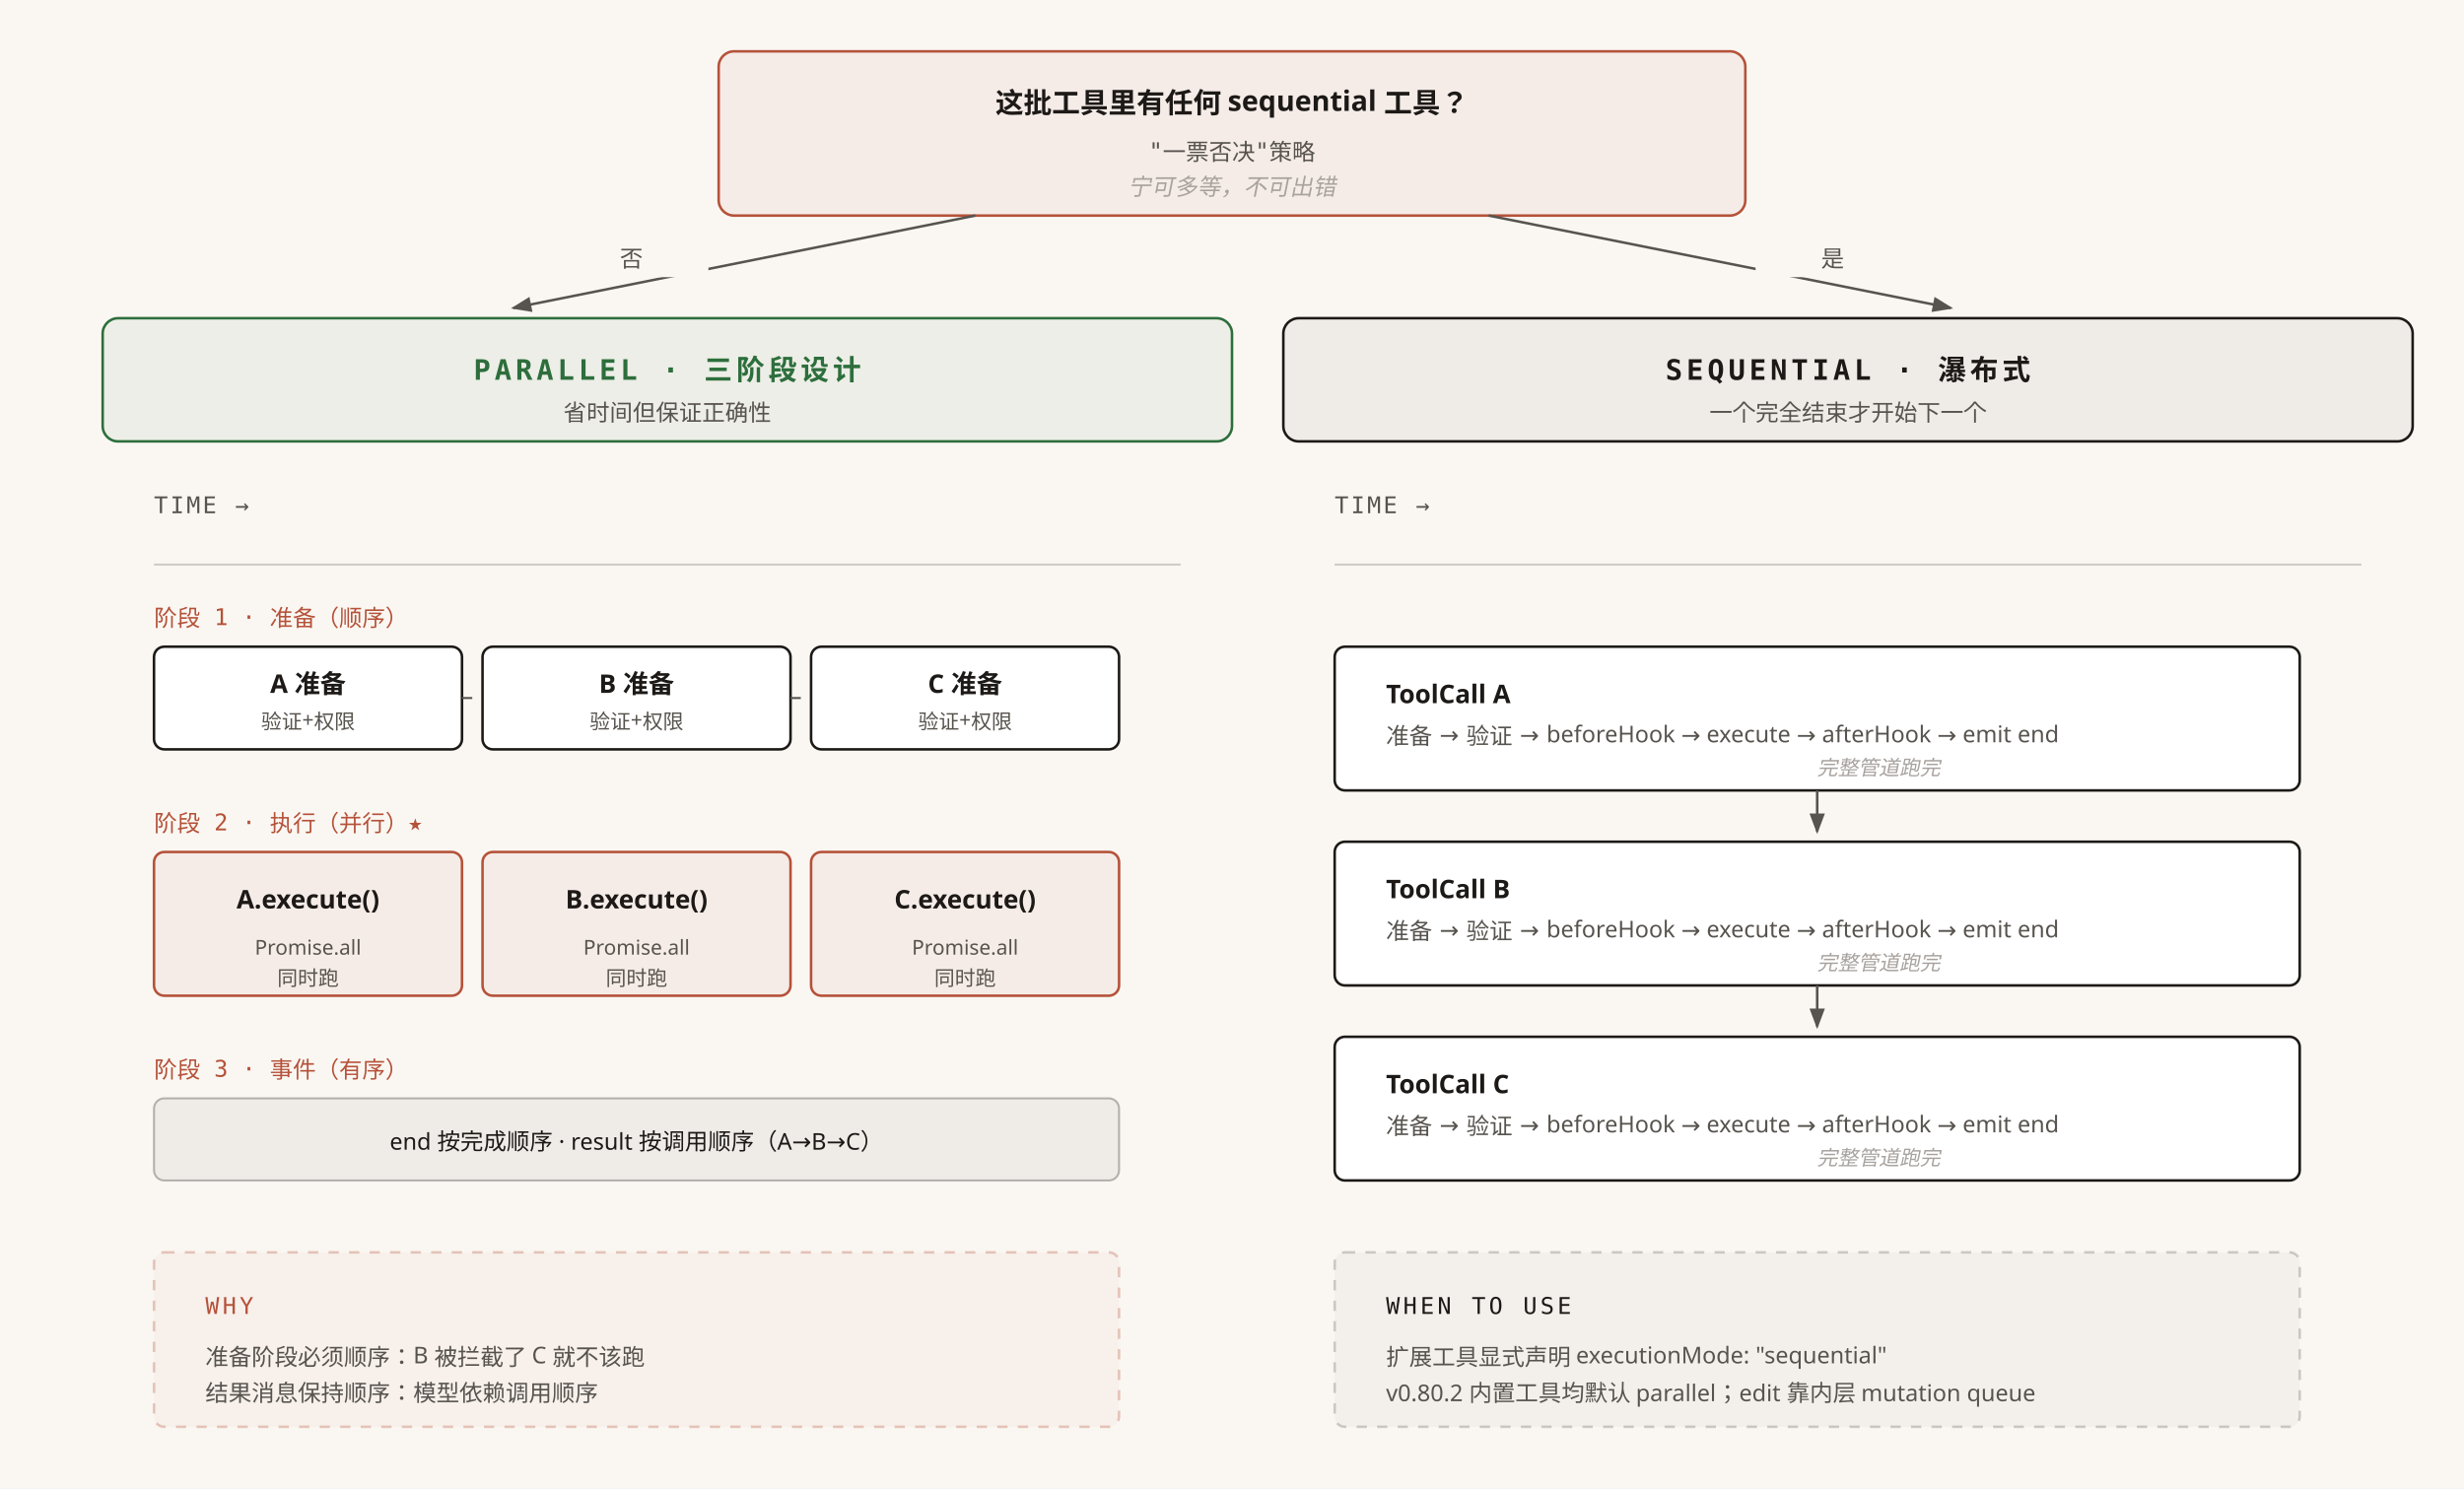
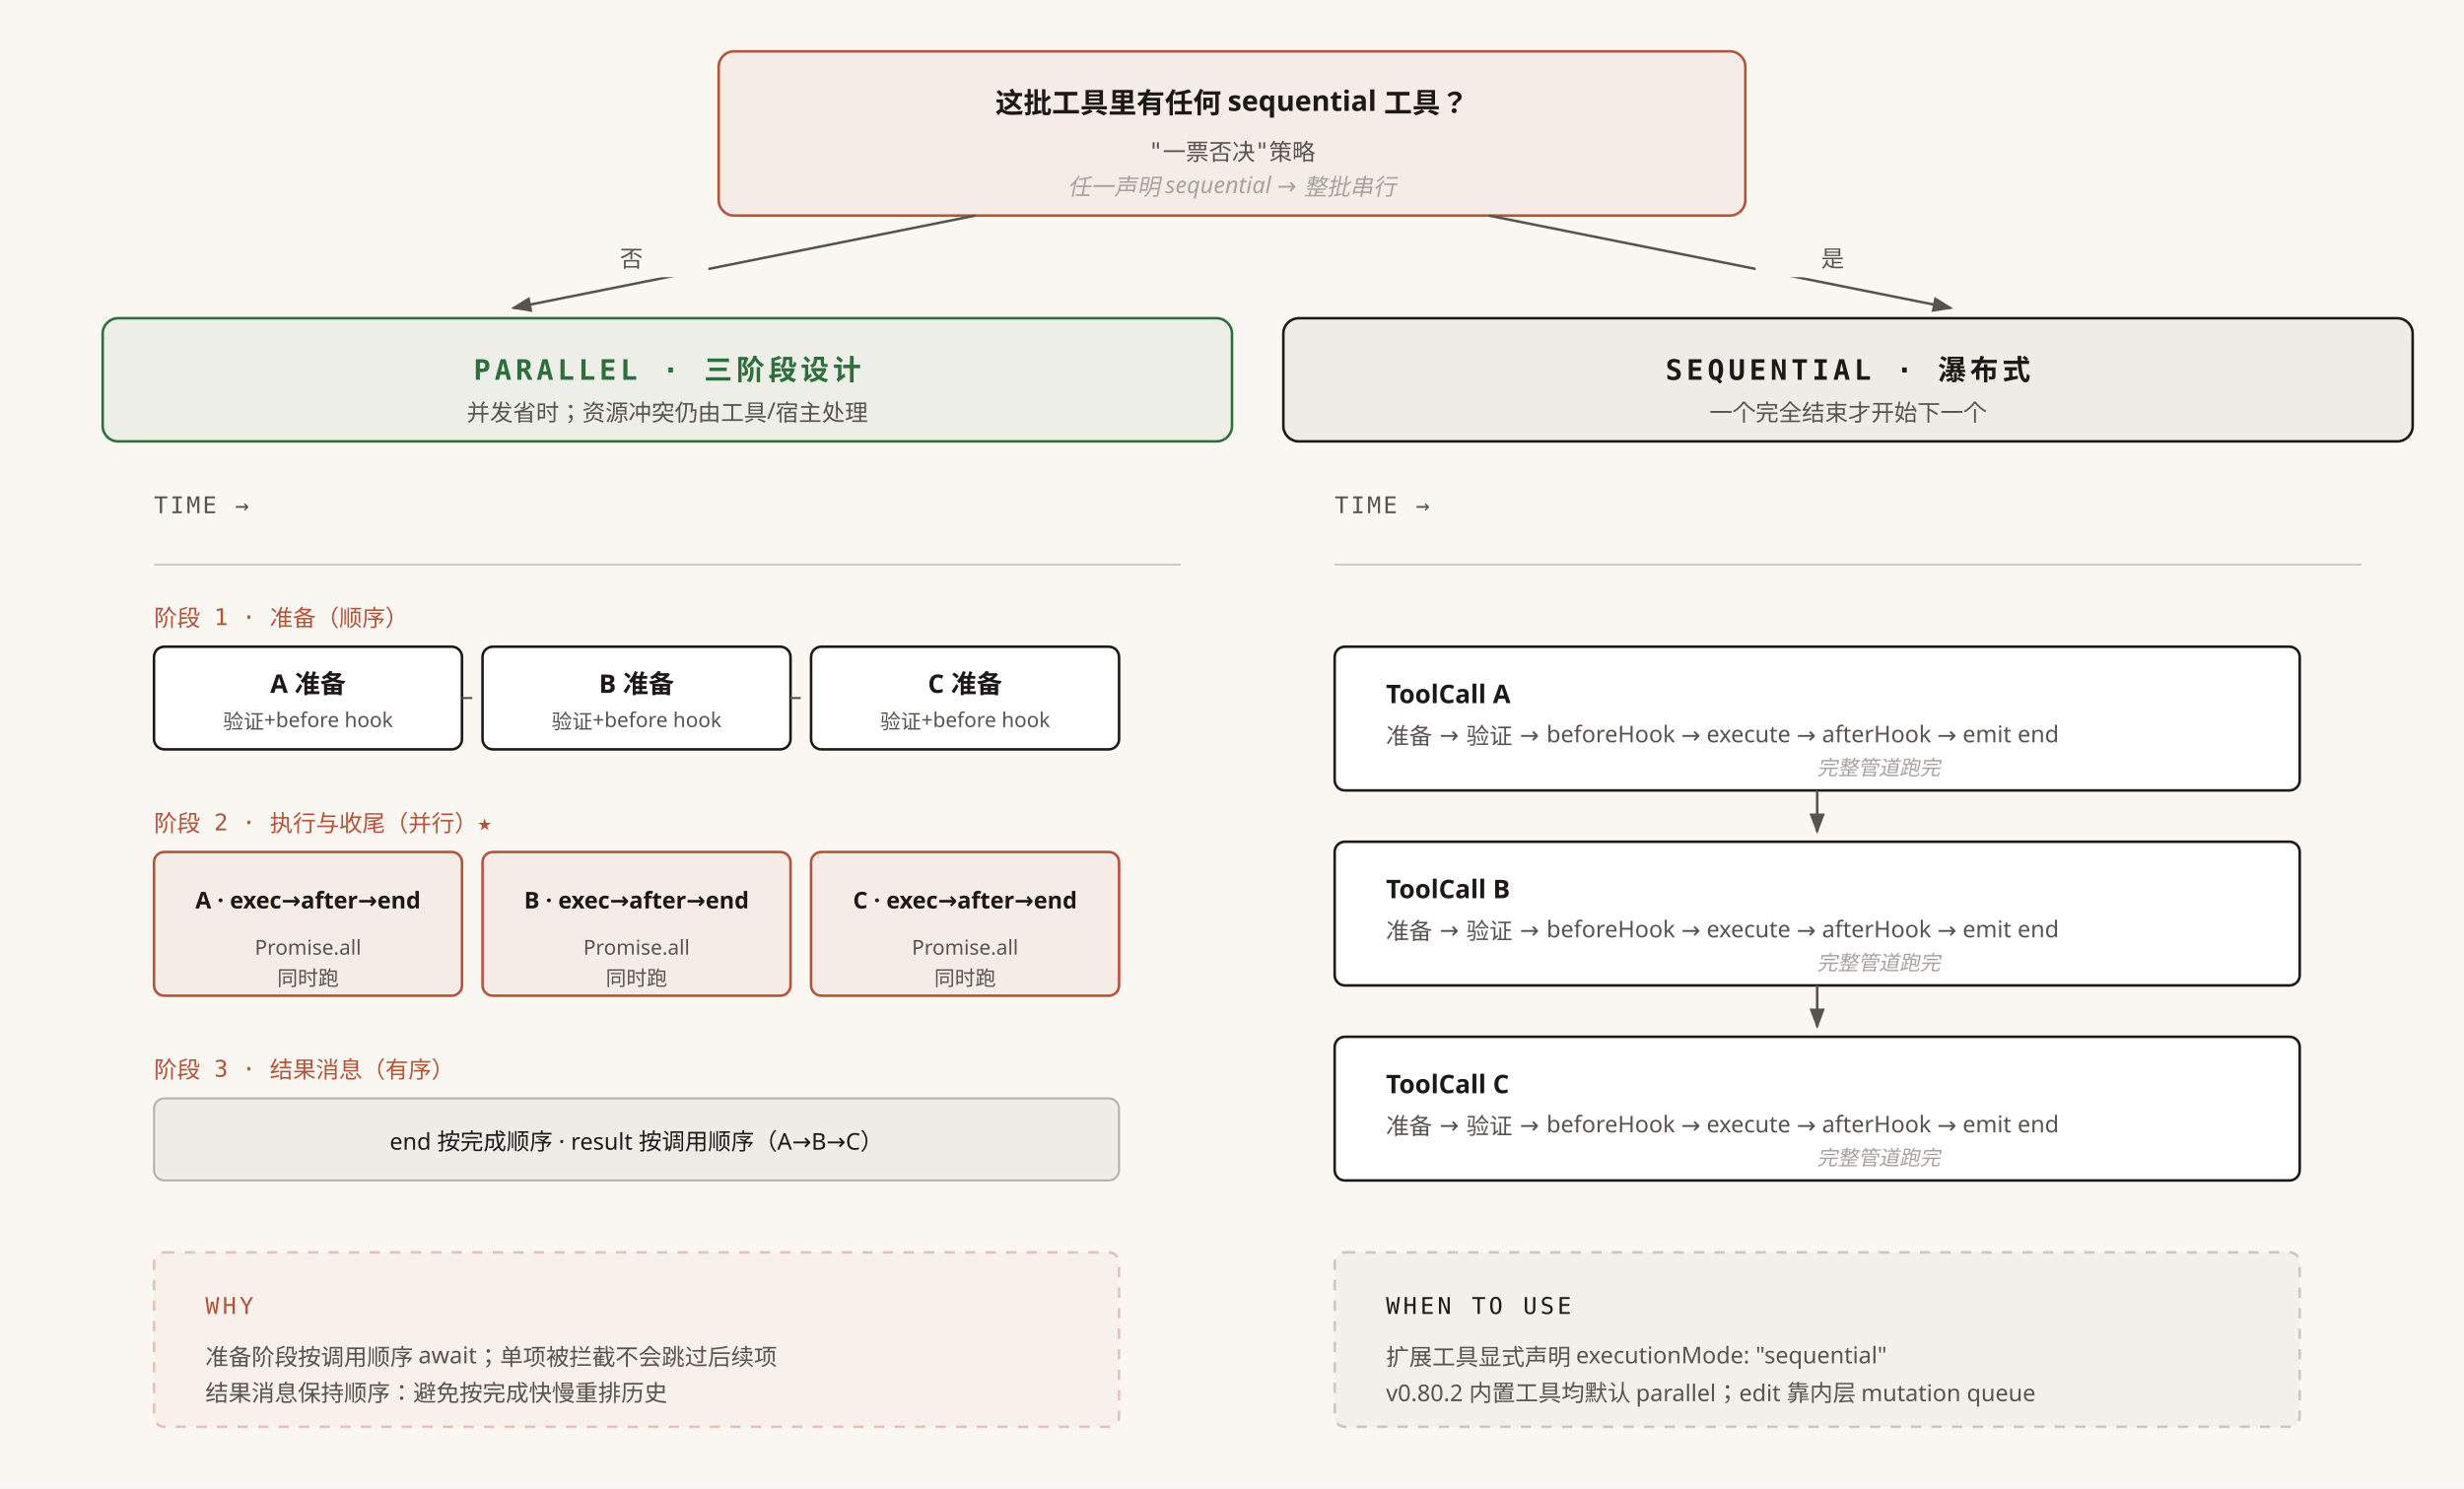
<svg xmlns="http://www.w3.org/2000/svg" viewBox="0 0 960 580">
  <defs>
    <marker id="arrow" markerWidth="8" markerHeight="6" refX="7" refY="3" orient="auto">
      <polygon points="0 0, 8 3, 0 6" fill="#57534e" />
    </marker>
  </defs>
  <rect width="960" height="580" fill="#faf7f2" />
  <rect x="280" y="20" width="400" height="64" rx="6" fill="rgba(181,82,58,0.06)" stroke="#b5523a" stroke-width="1" />
  <text x="480" y="44" fill="#1c1917" font-size="11" font-weight="600" font-family="'Geist', sans-serif" text-anchor="middle">这批工具里有任何 sequential 工具？</text>
  <text x="480" y="62" fill="#57534e" font-size="9" font-family="'Geist Mono', monospace" text-anchor="middle">"一票否决"策略</text>
-   <text x="480" y="76" fill="#a8a29e" font-size="9" font-family="'Geist', sans-serif" text-anchor="middle" font-style="italic">宁可多等，不可出错</text>
+   <text x="480" y="76" fill="#a8a29e" font-size="9" font-family="'Geist', sans-serif" text-anchor="middle" font-style="italic">任一声明 sequential → 整批串行</text>
  <line x1="380" y1="84" x2="200" y2="120" stroke="#57534e" stroke-width="1" marker-end="url(#arrow)" />
  <rect x="216" y="92" width="60" height="16" rx="2" fill="#faf7f2" />
  <text x="246" y="104" fill="#57534e" font-size="9" font-family="'Geist Mono', monospace" text-anchor="middle">否</text>
  <line x1="580" y1="84" x2="760" y2="120" stroke="#57534e" stroke-width="1" marker-end="url(#arrow)" />
  <rect x="684" y="92" width="60" height="16" rx="2" fill="#faf7f2" />
  <text x="714" y="104" fill="#57534e" font-size="9" font-family="'Geist Mono', monospace" text-anchor="middle">是</text>
  <rect x="40" y="124" width="440" height="48" rx="6" fill="rgba(45,110,60,0.06)" stroke="#2d6e3c" stroke-width="1" />
  <text x="260" y="148" fill="#2d6e3c" font-size="11" font-weight="600" font-family="'Geist Mono', monospace" text-anchor="middle" letter-spacing="0.14em">PARALLEL · 三阶段设计</text>
-   <text x="260" y="164" fill="#57534e" font-size="9" font-family="'Geist', sans-serif" text-anchor="middle">省时间但保证正确性</text>
+   <text x="260" y="164" fill="#57534e" font-size="9" font-family="'Geist', sans-serif" text-anchor="middle">并发省时；资源冲突仍由工具/宿主处理</text>
  <text x="60" y="200" fill="#57534e" font-size="9" font-family="'Geist Mono', monospace" letter-spacing="0.10em">TIME →</text>
  <line x1="60" y1="220" x2="460" y2="220" stroke="rgba(28,25,23,0.20)" stroke-width="0.8" />
  <text x="60" y="244" fill="#b5523a" font-size="9" font-family="'Geist Mono', monospace">阶段 1 · 准备（顺序）</text>
  <g>
    <rect x="60" y="252" width="120" height="40" rx="4" fill="#ffffff" stroke="#1c1917" stroke-width="1" />
    <text x="120" y="270" fill="#1c1917" font-size="10" font-weight="600" font-family="'Geist', sans-serif" text-anchor="middle">A 准备</text>
-     <text x="120" y="284" fill="#57534e" font-size="8" font-family="'Geist', sans-serif" text-anchor="middle">验证+权限</text>
+     <text x="120" y="284" fill="#57534e" font-size="8" font-family="'Geist', sans-serif" text-anchor="middle">验证+before hook</text>
  </g>
  <line x1="180" y1="272" x2="184" y2="272" stroke="#57534e" stroke-width="0.8" />
  <g>
    <rect x="188" y="252" width="120" height="40" rx="4" fill="#ffffff" stroke="#1c1917" stroke-width="1" />
    <text x="248" y="270" fill="#1c1917" font-size="10" font-weight="600" font-family="'Geist', sans-serif" text-anchor="middle">B 准备</text>
-     <text x="248" y="284" fill="#57534e" font-size="8" font-family="'Geist', sans-serif" text-anchor="middle">验证+权限</text>
+     <text x="248" y="284" fill="#57534e" font-size="8" font-family="'Geist', sans-serif" text-anchor="middle">验证+before hook</text>
  </g>
  <line x1="308" y1="272" x2="312" y2="272" stroke="#57534e" stroke-width="0.8" />
  <g>
    <rect x="316" y="252" width="120" height="40" rx="4" fill="#ffffff" stroke="#1c1917" stroke-width="1" />
    <text x="376" y="270" fill="#1c1917" font-size="10" font-weight="600" font-family="'Geist', sans-serif" text-anchor="middle">C 准备</text>
-     <text x="376" y="284" fill="#57534e" font-size="8" font-family="'Geist', sans-serif" text-anchor="middle">验证+权限</text>
+     <text x="376" y="284" fill="#57534e" font-size="8" font-family="'Geist', sans-serif" text-anchor="middle">验证+before hook</text>
  </g>
-   <text x="60" y="324" fill="#b5523a" font-size="9" font-family="'Geist Mono', monospace">阶段 2 · 执行（并行）★</text>
+   <text x="60" y="324" fill="#b5523a" font-size="9" font-family="'Geist Mono', monospace">阶段 2 · 执行与收尾（并行）★</text>
  <g>
    <rect x="60" y="332" width="120" height="56" rx="4" fill="rgba(181,82,58,0.06)" stroke="#b5523a" stroke-width="1" />
-     <text x="120" y="354" fill="#1c1917" font-size="10" font-weight="600" font-family="'Geist', sans-serif" text-anchor="middle">A.execute()</text>
+     <text x="120" y="354" fill="#1c1917" font-size="9" font-weight="600" font-family="'Geist', sans-serif" text-anchor="middle">A · exec→after→end</text>
    <text x="120" y="372" fill="#57534e" font-size="8" font-family="'Geist', sans-serif" text-anchor="middle">Promise.all</text>
    <text x="120" y="384" fill="#57534e" font-size="8" font-family="'Geist', sans-serif" text-anchor="middle">同时跑</text>
  </g>
  <g>
    <rect x="188" y="332" width="120" height="56" rx="4" fill="rgba(181,82,58,0.06)" stroke="#b5523a" stroke-width="1" />
-     <text x="248" y="354" fill="#1c1917" font-size="10" font-weight="600" font-family="'Geist', sans-serif" text-anchor="middle">B.execute()</text>
+     <text x="248" y="354" fill="#1c1917" font-size="9" font-weight="600" font-family="'Geist', sans-serif" text-anchor="middle">B · exec→after→end</text>
    <text x="248" y="372" fill="#57534e" font-size="8" font-family="'Geist', sans-serif" text-anchor="middle">Promise.all</text>
    <text x="248" y="384" fill="#57534e" font-size="8" font-family="'Geist', sans-serif" text-anchor="middle">同时跑</text>
  </g>
  <g>
    <rect x="316" y="332" width="120" height="56" rx="4" fill="rgba(181,82,58,0.06)" stroke="#b5523a" stroke-width="1" />
-     <text x="376" y="354" fill="#1c1917" font-size="10" font-weight="600" font-family="'Geist', sans-serif" text-anchor="middle">C.execute()</text>
+     <text x="376" y="354" fill="#1c1917" font-size="9" font-weight="600" font-family="'Geist', sans-serif" text-anchor="middle">C · exec→after→end</text>
    <text x="376" y="372" fill="#57534e" font-size="8" font-family="'Geist', sans-serif" text-anchor="middle">Promise.all</text>
    <text x="376" y="384" fill="#57534e" font-size="8" font-family="'Geist', sans-serif" text-anchor="middle">同时跑</text>
  </g>
-   <text x="60" y="420" fill="#b5523a" font-size="9" font-family="'Geist Mono', monospace">阶段 3 · 事件（有序）</text>
+   <text x="60" y="420" fill="#b5523a" font-size="9" font-family="'Geist Mono', monospace">阶段 3 · 结果消息（有序）</text>
  <g>
    <rect x="60" y="428" width="376" height="32" rx="4" fill="rgba(28,25,23,0.05)" stroke="rgba(28,25,23,0.30)" stroke-width="0.8" />
    <text x="248" y="448" fill="#1c1917" font-size="9" font-family="'Geist', sans-serif" text-anchor="middle">
        end 按完成顺序 · result 按调用顺序（A→B→C）
      </text>
  </g>
  <rect x="60" y="488" width="376" height="68" rx="4" fill="rgba(181,82,58,0.04)" stroke="rgba(181,82,58,0.30)" stroke-width="1" stroke-dasharray="4,4" />
  <text x="80" y="512" fill="#b5523a" font-size="9" font-family="'Geist Mono', monospace" letter-spacing="0.14em">WHY</text>
-   <text x="80" y="532" fill="#57534e" font-size="9" font-family="'Geist', sans-serif">准备阶段必须顺序：B 被拦截了 C 就不该跑</text>
-   <text x="80" y="546" fill="#57534e" font-size="9" font-family="'Geist', sans-serif">结果消息保持顺序：模型依赖调用顺序</text>
+   <text x="80" y="532" fill="#57534e" font-size="9" font-family="'Geist', sans-serif">准备阶段按调用顺序 await；单项被拦截不会跳过后续项</text>
+   <text x="80" y="546" fill="#57534e" font-size="9" font-family="'Geist', sans-serif">结果消息保持顺序：避免按完成快慢重排历史</text>
  <rect x="500" y="124" width="440" height="48" rx="6" fill="rgba(28,25,23,0.05)" stroke="#1c1917" stroke-width="1" />
  <text x="720" y="148" fill="#1c1917" font-size="11" font-weight="600" font-family="'Geist Mono', monospace" text-anchor="middle" letter-spacing="0.14em">SEQUENTIAL · 瀑布式</text>
  <text x="720" y="164" fill="#57534e" font-size="9" font-family="'Geist', sans-serif" text-anchor="middle">一个完全结束才开始下一个</text>
  <text x="520" y="200" fill="#57534e" font-size="9" font-family="'Geist Mono', monospace" letter-spacing="0.10em">TIME →</text>
  <line x1="520" y1="220" x2="920" y2="220" stroke="rgba(28,25,23,0.20)" stroke-width="0.8" />
  <g>
    <rect x="520" y="252" width="376" height="56" rx="4" fill="#ffffff" stroke="#1c1917" stroke-width="1" />
    <text x="540" y="274" fill="#1c1917" font-size="10" font-weight="600" font-family="'Geist', sans-serif">ToolCall A</text>
    <text x="540" y="290" fill="#57534e" font-size="9" font-family="'Geist', sans-serif">准备 → 验证 → beforeHook → execute → afterHook → emit end</text>
    <text x="708" y="302" fill="#a8a29e" font-size="8" font-family="'Geist', sans-serif" font-style="italic">完整管道跑完</text>
  </g>
  <line x1="708" y1="308" x2="708" y2="324" stroke="#57534e" stroke-width="1" marker-end="url(#arrow)" />
  <g>
    <rect x="520" y="328" width="376" height="56" rx="4" fill="#ffffff" stroke="#1c1917" stroke-width="1" />
    <text x="540" y="350" fill="#1c1917" font-size="10" font-weight="600" font-family="'Geist', sans-serif">ToolCall B</text>
    <text x="540" y="366" fill="#57534e" font-size="9" font-family="'Geist', sans-serif">准备 → 验证 → beforeHook → execute → afterHook → emit end</text>
    <text x="708" y="378" fill="#a8a29e" font-size="8" font-family="'Geist', sans-serif" font-style="italic">完整管道跑完</text>
  </g>
  <line x1="708" y1="384" x2="708" y2="400" stroke="#57534e" stroke-width="1" marker-end="url(#arrow)" />
  <g>
    <rect x="520" y="404" width="376" height="56" rx="4" fill="#ffffff" stroke="#1c1917" stroke-width="1" />
    <text x="540" y="426" fill="#1c1917" font-size="10" font-weight="600" font-family="'Geist', sans-serif">ToolCall C</text>
    <text x="540" y="442" fill="#57534e" font-size="9" font-family="'Geist', sans-serif">准备 → 验证 → beforeHook → execute → afterHook → emit end</text>
    <text x="708" y="454" fill="#a8a29e" font-size="8" font-family="'Geist', sans-serif" font-style="italic">完整管道跑完</text>
  </g>
  <rect x="520" y="488" width="376" height="68" rx="4" fill="rgba(28,25,23,0.03)" stroke="rgba(28,25,23,0.20)" stroke-width="1" stroke-dasharray="4,4" />
  <text x="540" y="512" fill="#1c1917" font-size="9" font-family="'Geist Mono', monospace" letter-spacing="0.14em">WHEN TO USE</text>
  <text x="540" y="532" fill="#57534e" font-size="9" font-family="'Geist', sans-serif">扩展工具显式声明 executionMode: "sequential"</text>
  <text x="540" y="546" fill="#57534e" font-size="9" font-family="'Geist', sans-serif">v0.80.2 内置工具均默认 parallel；edit 靠内层 mutation queue</text>
</svg>
